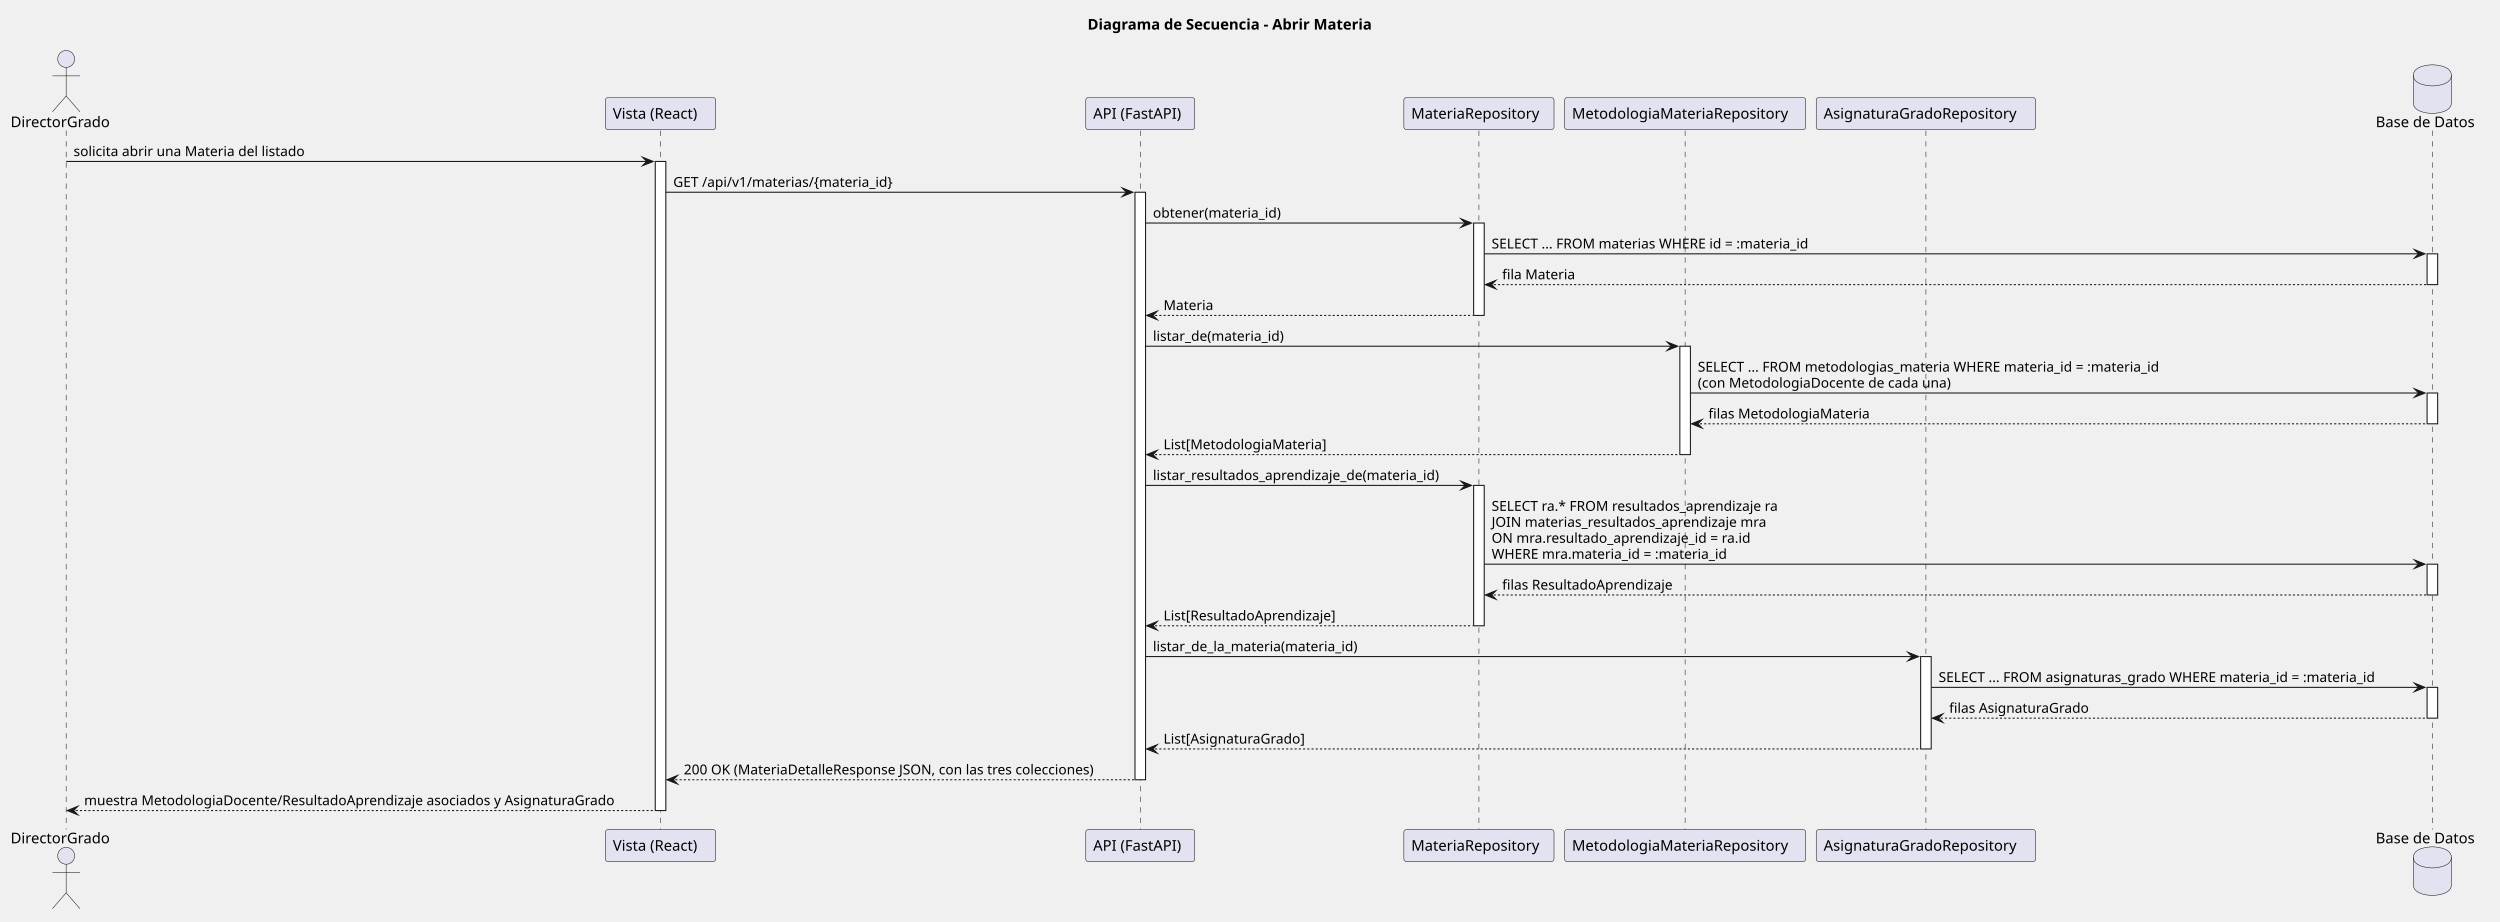
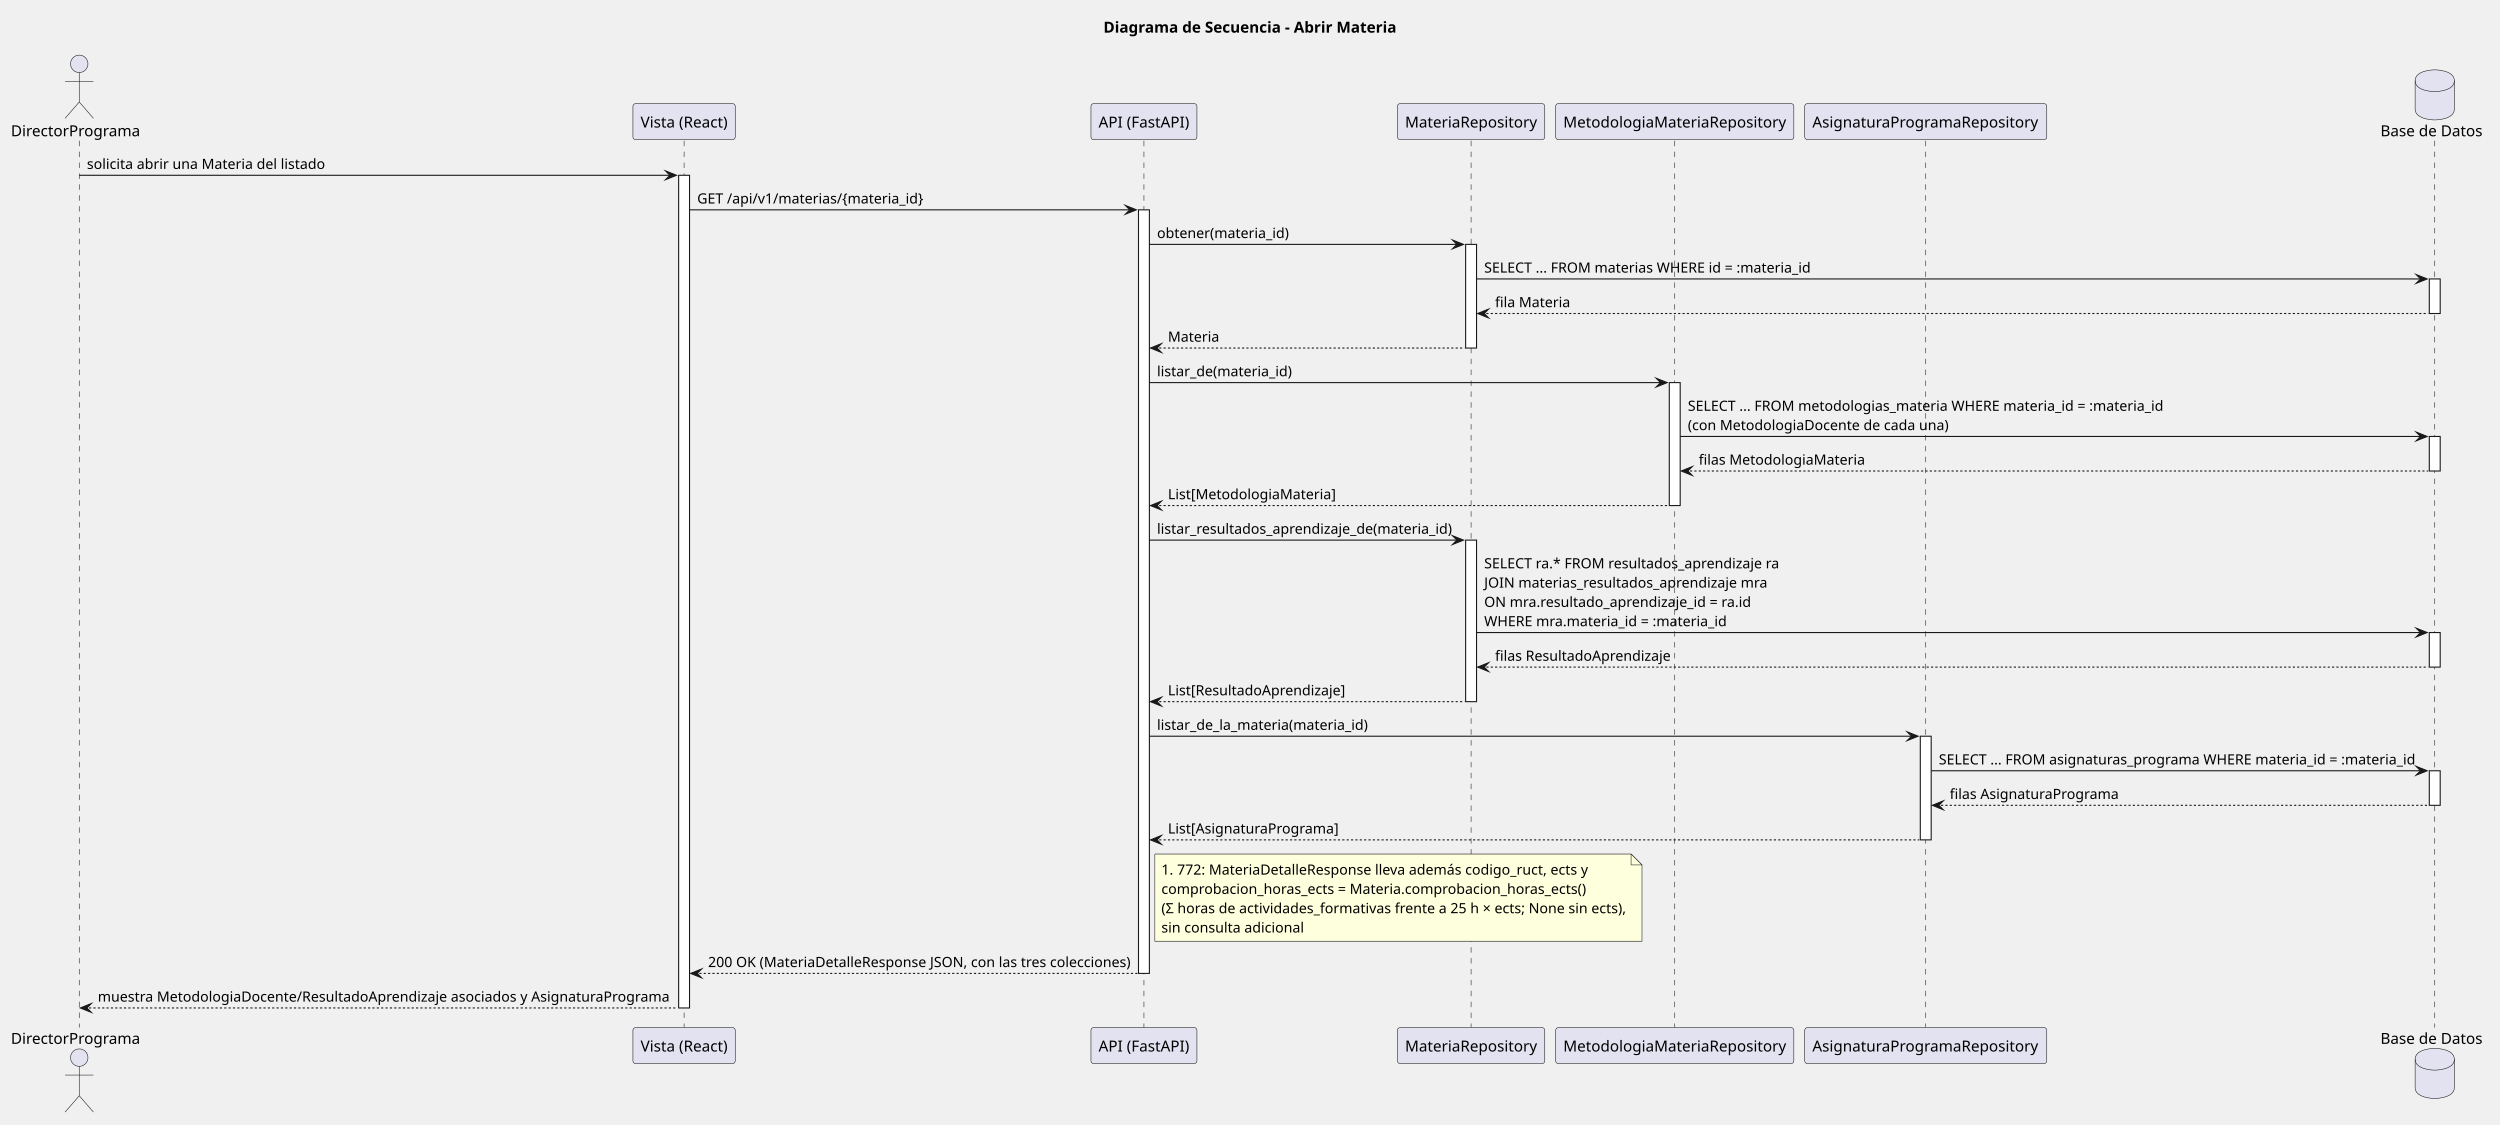
- <svg xmlns="http://www.w3.org/2000/svg" version="1.1" data-diagram-type="SEQUENCE" style="width:2365px;height:872px;background:#FFFFFF;" width="2365px" height="872px" viewBox="0 0 2365 872" zoomAndPan="magnify" preserveAspectRatio="none" contentStyleType="text/css">
+ <svg xmlns="http://www.w3.org/2000/svg" version="1.1" data-diagram-type="SEQUENCE" style="width:2294px;height:1032px;background:#FFFFFF;" width="2294px" height="1032px" viewBox="0 0 2294 1032" zoomAndPan="magnify" preserveAspectRatio="none" contentStyleType="text/css">
  <defs />
  <g font-family="sans-serif" lengthAdjust="spacing">
    <g class="title" data-source-line="1">
-       <text x="1028.809" y="27.995" fill="#000" font-size="14" textLength="306.004" font-weight="700">Diagrama de Secuencia - Abrir Materia</text>
+       <text x="1012.487" y="29.966" fill="#000" font-size="14" textLength="267.973" font-weight="700">Diagrama de Secuencia - Abrir Materia</text>
    </g>
    <g>
-       <rect x="59.091" y="123.594" width="8" height="661.188" fill="#000" fill-opacity="0" />
-       <line x1="62.591" y1="123.594" x2="62.591" y2="784.781" style="stroke:#181818;stroke-width:0.5;stroke-dasharray:5,5;" />
+       <rect x="69.224" y="129.136" width="8" height="813.768" fill="#000" fill-opacity="0" />
+       <line x1="72.724" y1="129.136" x2="72.724" y2="942.904" style="stroke:#181818;stroke-width:0.5;stroke-dasharray:5,5;" />
    </g>
    <g>
-       <rect x="621.371" y="123.594" width="8" height="661.188" fill="#000" fill-opacity="0" />
-       <line x1="624.871" y1="123.594" x2="624.871" y2="784.781" style="stroke:#181818;stroke-width:0.5;stroke-dasharray:5,5;" />
+       <rect x="624.217" y="129.136" width="8" height="813.768" fill="#000" fill-opacity="0" />
+       <line x1="627.717" y1="129.136" x2="627.717" y2="942.904" style="stroke:#181818;stroke-width:0.5;stroke-dasharray:5,5;" />
    </g>
    <g>
-       <rect x="619.871" y="152.727" width="10" height="614.055" fill="#FFF" style="stroke:#181818;stroke-width:1;" />
+       <rect x="622.717" y="160.842" width="10" height="764.062" fill="#FFF" style="stroke:#181818;stroke-width:1;" />
    </g>
    <g>
-       <rect x="1075.186" y="123.594" width="8" height="661.188" fill="#000" fill-opacity="0" />
-       <line x1="1078.686" y1="123.594" x2="1078.686" y2="784.781" style="stroke:#181818;stroke-width:0.5;stroke-dasharray:5,5;" />
+       <rect x="1046.177" y="129.136" width="8" height="813.768" fill="#000" fill-opacity="0" />
+       <line x1="1049.677" y1="129.136" x2="1049.677" y2="942.904" style="stroke:#181818;stroke-width:0.5;stroke-dasharray:5,5;" />
    </g>
    <g>
-       <rect x="1073.686" y="181.859" width="10" height="555.789" fill="#FFF" style="stroke:#181818;stroke-width:1;" />
+       <rect x="1044.677" y="192.548" width="10" height="700.65" fill="#FFF" style="stroke:#181818;stroke-width:1;" />
    </g>
    <g>
-       <rect x="1395.568" y="123.594" width="8" height="661.188" fill="#000" fill-opacity="0" />
-       <line x1="1399.068" y1="123.594" x2="1399.068" y2="784.781" style="stroke:#181818;stroke-width:0.5;stroke-dasharray:5,5;" />
+       <rect x="1346.37" y="129.136" width="8" height="813.768" fill="#000" fill-opacity="0" />
+       <line x1="1349.87" y1="129.136" x2="1349.87" y2="942.904" style="stroke:#181818;stroke-width:0.5;stroke-dasharray:5,5;" />
    </g>
    <g>
-       <rect x="1394.068" y="210.992" width="10" height="87.398" fill="#FFF" style="stroke:#181818;stroke-width:1;" />
+       <rect x="1344.87" y="224.254" width="10" height="95.118" fill="#FFF" style="stroke:#181818;stroke-width:1;" />
    </g>
    <g>
-       <rect x="1394.068" y="459.188" width="10" height="132.797" fill="#FFF" style="stroke:#181818;stroke-width:1;" />
+       <rect x="1344.87" y="495.608" width="10" height="148.236" fill="#FFF" style="stroke:#181818;stroke-width:1;" />
    </g>
    <g>
-       <rect x="1590.631" y="123.594" width="8" height="661.188" fill="#000" fill-opacity="0" />
-       <line x1="1594.131" y1="123.594" x2="1594.131" y2="784.781" style="stroke:#181818;stroke-width:0.5;stroke-dasharray:5,5;" />
+       <rect x="1533.245" y="129.136" width="8" height="813.768" fill="#000" fill-opacity="0" />
+       <line x1="1536.745" y1="129.136" x2="1536.745" y2="942.904" style="stroke:#181818;stroke-width:0.5;stroke-dasharray:5,5;" />
    </g>
    <g>
-       <rect x="1589.131" y="327.523" width="10" height="102.531" fill="#FFF" style="stroke:#181818;stroke-width:1;" />
+       <rect x="1531.745" y="351.078" width="10" height="112.824" fill="#FFF" style="stroke:#181818;stroke-width:1;" />
    </g>
    <g>
-       <rect x="1818.417" y="123.594" width="8" height="661.188" fill="#000" fill-opacity="0" />
-       <line x1="1821.917" y1="123.594" x2="1821.917" y2="784.781" style="stroke:#181818;stroke-width:0.5;stroke-dasharray:5,5;" />
+       <rect x="1763.562" y="129.136" width="8" height="813.768" fill="#000" fill-opacity="0" />
+       <line x1="1767.062" y1="129.136" x2="1767.062" y2="942.904" style="stroke:#181818;stroke-width:0.5;stroke-dasharray:5,5;" />
    </g>
    <g>
-       <rect x="1816.917" y="621.117" width="10" height="87.398" fill="#FFF" style="stroke:#181818;stroke-width:1;" />
+       <rect x="1762.062" y="675.55" width="10" height="95.118" fill="#FFF" style="stroke:#181818;stroke-width:1;" />
    </g>
    <g>
-       <rect x="2297.523" y="123.594" width="8" height="661.188" fill="#000" fill-opacity="0" />
-       <line x1="2301.023" y1="123.594" x2="2301.023" y2="784.781" style="stroke:#181818;stroke-width:0.5;stroke-dasharray:5,5;" />
+       <rect x="2230.624" y="129.136" width="8" height="813.768" fill="#000" fill-opacity="0" />
+       <line x1="2234.124" y1="129.136" x2="2234.124" y2="942.904" style="stroke:#181818;stroke-width:0.5;stroke-dasharray:5,5;" />
    </g>
    <g>
-       <rect x="2296.023" y="240.125" width="10" height="29.133" fill="#FFF" style="stroke:#181818;stroke-width:1;" />
+       <rect x="2229.124" y="255.96" width="10" height="31.706" fill="#FFF" style="stroke:#181818;stroke-width:1;" />
    </g>
    <g>
-       <rect x="2296.023" y="371.789" width="10" height="29.133" fill="#FFF" style="stroke:#181818;stroke-width:1;" />
+       <rect x="2229.124" y="400.49" width="10" height="31.706" fill="#FFF" style="stroke:#181818;stroke-width:1;" />
    </g>
    <g>
-       <rect x="2296.023" y="533.719" width="10" height="29.133" fill="#FFF" style="stroke:#181818;stroke-width:1;" />
+       <rect x="2229.124" y="580.432" width="10" height="31.706" fill="#FFF" style="stroke:#181818;stroke-width:1;" />
    </g>
    <g>
-       <rect x="2296.023" y="650.25" width="10" height="29.133" fill="#FFF" style="stroke:#181818;stroke-width:1;" />
+       <rect x="2229.124" y="707.256" width="10" height="31.706" fill="#FFF" style="stroke:#181818;stroke-width:1;" />
    </g>
-     <text x="10" y="120.292" fill="#000" font-size="14" textLength="99.183">DirectorGrado</text>
-     <ellipse cx="62.591" cy="55.797" rx="8" ry="8" fill="#E2E2F0" style="stroke:#181818;stroke-width:0.5;" />
-     <path d="M62.591,63.797 L62.591,90.797 M49.591,71.797 L75.591,71.797 M62.591,90.797 L49.591,105.797 M62.591,90.797 L75.591,105.797" style="stroke:#181818;stroke-width:0.5;" fill="none" />
-     <rect x="572.716" y="92.297" width="104.31" height="30.297" fill="#E2E2F0" style="stroke:#181818;stroke-width:0.5;" rx="2.5" ry="2.5" />
-     <text x="579.716" y="112.292" fill="#000" font-size="14" textLength="90.31">Vista (React)</text>
-     <rect x="1027.143" y="92.297" width="103.086" height="30.297" fill="#E2E2F0" style="stroke:#181818;stroke-width:0.5;" rx="2.5" ry="2.5" />
-     <text x="1034.143" y="112.292" fill="#000" font-size="14" textLength="89.086">API (FastAPI)</text>
-     <rect x="1328.04" y="92.297" width="142.058" height="30.297" fill="#E2E2F0" style="stroke:#181818;stroke-width:0.5;" rx="2.5" ry="2.5" />
-     <text x="1335.04" y="112.292" fill="#000" font-size="14" textLength="128.058">MateriaRepository</text>
-     <rect x="1480.097" y="92.297" width="228.067" height="30.297" fill="#E2E2F0" style="stroke:#181818;stroke-width:0.5;" rx="2.5" ry="2.5" />
-     <text x="1487.097" y="112.292" fill="#000" font-size="14" textLength="214.067">MetodologiaMateriaRepository</text>
-     <rect x="1718.165" y="92.297" width="207.505" height="30.297" fill="#E2E2F0" style="stroke:#181818;stroke-width:0.5;" rx="2.5" ry="2.5" />
-     <text x="1725.165" y="112.292" fill="#000" font-size="14" textLength="193.505">AsignaturaGradoRepository</text>
-     <text x="2247.423" y="120.292" fill="#000" font-size="14" textLength="101.199">Base de Datos</text>
-     <path d="M2283.023,71.297 C2283.023,61.297 2301.023,61.297 2301.023,61.297 C2301.023,61.297 2319.023,61.297 2319.023,71.297 L2319.023,97.297 C2319.023,107.297 2301.023,107.297 2301.023,107.297 C2301.023,107.297 2283.023,107.297 2283.023,97.297 L2283.023,71.297" style="stroke:#181818;stroke-width:0.5;" fill="#E2E2F0" />
-     <path d="M2283.023,71.297 C2283.023,81.297 2301.023,81.297 2301.023,81.297 C2301.023,81.297 2319.023,81.297 2319.023,71.297" style="stroke:#181818;stroke-width:0.5;" fill="none" />
-     <text x="10" y="797.776" fill="#000" font-size="14" textLength="99.183">DirectorGrado</text>
-     <ellipse cx="62.591" cy="809.578" rx="8" ry="8" fill="#E2E2F0" style="stroke:#181818;stroke-width:0.5;" />
-     <path d="M62.591,817.578 L62.591,844.578 M49.591,825.578 L75.591,825.578 M62.591,844.578 L49.591,859.578 M62.591,844.578 L75.591,859.578" style="stroke:#181818;stroke-width:0.5;" fill="none" />
-     <rect x="572.716" y="784.781" width="104.31" height="30.297" fill="#E2E2F0" style="stroke:#181818;stroke-width:0.5;" rx="2.5" ry="2.5" />
-     <text x="579.716" y="804.776" fill="#000" font-size="14" textLength="90.31">Vista (React)</text>
-     <rect x="1027.143" y="784.781" width="103.086" height="30.297" fill="#E2E2F0" style="stroke:#181818;stroke-width:0.5;" rx="2.5" ry="2.5" />
-     <text x="1034.143" y="804.776" fill="#000" font-size="14" textLength="89.086">API (FastAPI)</text>
-     <rect x="1328.04" y="784.781" width="142.058" height="30.297" fill="#E2E2F0" style="stroke:#181818;stroke-width:0.5;" rx="2.5" ry="2.5" />
-     <text x="1335.04" y="804.776" fill="#000" font-size="14" textLength="128.058">MateriaRepository</text>
-     <rect x="1480.097" y="784.781" width="228.067" height="30.297" fill="#E2E2F0" style="stroke:#181818;stroke-width:0.5;" rx="2.5" ry="2.5" />
-     <text x="1487.097" y="804.776" fill="#000" font-size="14" textLength="214.067">MetodologiaMateriaRepository</text>
-     <rect x="1718.165" y="784.781" width="207.505" height="30.297" fill="#E2E2F0" style="stroke:#181818;stroke-width:0.5;" rx="2.5" ry="2.5" />
-     <text x="1725.165" y="804.776" fill="#000" font-size="14" textLength="193.505">AsignaturaGradoRepository</text>
-     <text x="2247.423" y="797.776" fill="#000" font-size="14" textLength="101.199">Base de Datos</text>
-     <path d="M2283.023,811.078 C2283.023,801.078 2301.023,801.078 2301.023,801.078 C2301.023,801.078 2319.023,801.078 2319.023,811.078 L2319.023,837.078 C2319.023,847.078 2301.023,847.078 2301.023,847.078 C2301.023,847.078 2283.023,847.078 2283.023,837.078 L2283.023,811.078" style="stroke:#181818;stroke-width:0.5;" fill="#E2E2F0" />
-     <path d="M2283.023,811.078 C2283.023,821.078 2301.023,821.078 2301.023,821.078 C2301.023,821.078 2319.023,821.078 2319.023,811.078" style="stroke:#181818;stroke-width:0.5;" fill="none" />
-     <polygon points="607.871,148.727,617.871,152.727,607.871,156.727,611.871,152.727" fill="#181818" style="stroke:#181818;stroke-width:1;stroke-linejoin:miter;stroke-miterlimit:10;" />
-     <line x1="62.591" y1="152.727" x2="613.871" y2="152.727" style="stroke:#181818;stroke-width:1;" />
-     <text x="69.591" y="147.661" fill="#000" font-size="13" textLength="233.727">solicita abrir una Materia del listado</text>
-     <polygon points="1061.686,177.859,1071.686,181.859,1061.686,185.859,1065.686,181.859" fill="#181818" style="stroke:#181818;stroke-width:1;stroke-linejoin:miter;stroke-miterlimit:10;" />
-     <line x1="629.871" y1="181.859" x2="1067.686" y2="181.859" style="stroke:#181818;stroke-width:1;" />
-     <text x="636.871" y="176.793" fill="#000" font-size="13" textLength="226.649">GET /api/v1/materias/{materia_id}</text>
-     <polygon points="1382.068,206.992,1392.068,210.992,1382.068,214.992,1386.068,210.992" fill="#181818" style="stroke:#181818;stroke-width:1;stroke-linejoin:miter;stroke-miterlimit:10;" />
-     <line x1="1083.686" y1="210.992" x2="1388.068" y2="210.992" style="stroke:#181818;stroke-width:1;" />
-     <text x="1090.686" y="205.926" fill="#000" font-size="13" textLength="130.038">obtener(materia_id)</text>
-     <polygon points="2284.023,236.125,2294.023,240.125,2284.023,244.125,2288.023,240.125" fill="#181818" style="stroke:#181818;stroke-width:1;stroke-linejoin:miter;stroke-miterlimit:10;" />
-     <line x1="1404.068" y1="240.125" x2="2290.023" y2="240.125" style="stroke:#181818;stroke-width:1;" />
-     <text x="1411.068" y="235.059" fill="#000" font-size="13" textLength="329.881">SELECT ... FROM materias WHERE id = :materia_id</text>
-     <polygon points="1415.068,265.258,1405.068,269.258,1415.068,273.258,1411.068,269.258" fill="#181818" style="stroke:#181818;stroke-width:1;stroke-linejoin:miter;stroke-miterlimit:10;" />
-     <line x1="1409.068" y1="269.258" x2="2295.023" y2="269.258" style="stroke:#181818;stroke-width:1;stroke-dasharray:2,2;" />
-     <text x="1421.068" y="264.192" fill="#000" font-size="13" textLength="73.1">fila Materia</text>
-     <polygon points="1094.686,294.391,1084.686,298.391,1094.686,302.391,1090.686,298.391" fill="#181818" style="stroke:#181818;stroke-width:1;stroke-linejoin:miter;stroke-miterlimit:10;" />
-     <line x1="1088.686" y1="298.391" x2="1393.068" y2="298.391" style="stroke:#181818;stroke-width:1;stroke-dasharray:2,2;" />
-     <text x="1100.686" y="293.325" fill="#000" font-size="13" textLength="49.201">Materia</text>
-     <polygon points="1577.131,323.523,1587.131,327.523,1577.131,331.523,1581.131,327.523" fill="#181818" style="stroke:#181818;stroke-width:1;stroke-linejoin:miter;stroke-miterlimit:10;" />
-     <line x1="1083.686" y1="327.523" x2="1583.131" y2="327.523" style="stroke:#181818;stroke-width:1;" />
-     <text x="1090.686" y="322.458" fill="#000" font-size="13" textLength="134.31">listar_de(materia_id)</text>
-     <polygon points="2284.023,367.789,2294.023,371.789,2284.023,375.789,2288.023,371.789" fill="#181818" style="stroke:#181818;stroke-width:1;stroke-linejoin:miter;stroke-miterlimit:10;" />
-     <line x1="1599.131" y1="371.789" x2="2290.023" y2="371.789" style="stroke:#181818;stroke-width:1;" />
-     <text x="1606.131" y="351.59" fill="#000" font-size="13" textLength="474.843">SELECT ... FROM metodologias_materia WHERE materia_id = :materia_id</text>
-     <text x="1606.131" y="366.723" fill="#000" font-size="13" textLength="256.35">(con MetodologiaDocente de cada una)</text>
-     <polygon points="1610.131,396.922,1600.131,400.922,1610.131,404.922,1606.131,400.922" fill="#181818" style="stroke:#181818;stroke-width:1;stroke-linejoin:miter;stroke-miterlimit:10;" />
-     <line x1="1604.131" y1="400.922" x2="2295.023" y2="400.922" style="stroke:#181818;stroke-width:1;stroke-dasharray:2,2;" />
-     <text x="1616.131" y="395.856" fill="#000" font-size="13" textLength="159.739">filas MetodologiaMateria</text>
-     <polygon points="1094.686,426.055,1084.686,430.055,1094.686,434.055,1090.686,430.055" fill="#181818" style="stroke:#181818;stroke-width:1;stroke-linejoin:miter;stroke-miterlimit:10;" />
-     <line x1="1088.686" y1="430.055" x2="1588.131" y2="430.055" style="stroke:#181818;stroke-width:1;stroke-dasharray:2,2;" />
-     <text x="1100.686" y="424.989" fill="#000" font-size="13" textLength="161.935">List[MetodologiaMateria]</text>
-     <polygon points="1382.068,455.188,1392.068,459.188,1382.068,463.188,1386.068,459.188" fill="#181818" style="stroke:#181818;stroke-width:1;stroke-linejoin:miter;stroke-miterlimit:10;" />
-     <line x1="1083.686" y1="459.188" x2="1388.068" y2="459.188" style="stroke:#181818;stroke-width:1;" />
-     <text x="1090.686" y="454.122" fill="#000" font-size="13" textLength="291.383">listar_resultados_aprendizaje_de(materia_id)</text>
-     <polygon points="2284.023,529.719,2294.023,533.719,2284.023,537.719,2288.023,533.719" fill="#181818" style="stroke:#181818;stroke-width:1;stroke-linejoin:miter;stroke-miterlimit:10;" />
-     <line x1="1404.068" y1="533.719" x2="2290.023" y2="533.719" style="stroke:#181818;stroke-width:1;" />
-     <text x="1411.068" y="483.254" fill="#000" font-size="13" textLength="291.256">SELECT ra.* FROM resultados_aprendizaje ra</text>
-     <text x="1411.068" y="498.387" fill="#000" font-size="13" textLength="276.358">JOIN materias_resultados_aprendizaje mra</text>
-     <text x="1411.068" y="513.52" fill="#000" font-size="13" textLength="264.824">ON mra.resultado_aprendizaje_id = ra.id</text>
-     <text x="1411.068" y="528.653" fill="#000" font-size="13" textLength="243.89">WHERE mra.materia_id = :materia_id</text>
-     <polygon points="1415.068,558.852,1405.068,562.852,1415.068,566.852,1411.068,562.852" fill="#181818" style="stroke:#181818;stroke-width:1;stroke-linejoin:miter;stroke-miterlimit:10;" />
-     <line x1="1409.068" y1="562.852" x2="2295.023" y2="562.852" style="stroke:#181818;stroke-width:1;stroke-dasharray:2,2;" />
-     <text x="1421.068" y="557.786" fill="#000" font-size="13" textLength="172.586">filas ResultadoAprendizaje</text>
-     <polygon points="1094.686,587.984,1084.686,591.984,1094.686,595.984,1090.686,591.984" fill="#181818" style="stroke:#181818;stroke-width:1;stroke-linejoin:miter;stroke-miterlimit:10;" />
-     <line x1="1088.686" y1="591.984" x2="1393.068" y2="591.984" style="stroke:#181818;stroke-width:1;stroke-dasharray:2,2;" />
-     <text x="1100.686" y="586.918" fill="#000" font-size="13" textLength="174.783">List[ResultadoAprendizaje]</text>
-     <polygon points="1804.917,617.117,1814.917,621.117,1804.917,625.117,1808.917,621.117" fill="#181818" style="stroke:#181818;stroke-width:1;stroke-linejoin:miter;stroke-miterlimit:10;" />
-     <line x1="1083.686" y1="621.117" x2="1810.917" y2="621.117" style="stroke:#181818;stroke-width:1;" />
-     <text x="1090.686" y="616.051" fill="#000" font-size="13" textLength="209.536">listar_de_la_materia(materia_id)</text>
-     <polygon points="2284.023,646.25,2294.023,650.25,2284.023,654.25,2288.023,650.25" fill="#181818" style="stroke:#181818;stroke-width:1;stroke-linejoin:miter;stroke-miterlimit:10;" />
-     <line x1="1826.917" y1="650.25" x2="2290.023" y2="650.25" style="stroke:#181818;stroke-width:1;" />
-     <text x="1833.917" y="645.184" fill="#000" font-size="13" textLength="450.106">SELECT ... FROM asignaturas_grado WHERE materia_id = :materia_id</text>
-     <polygon points="1837.917,675.383,1827.917,679.383,1837.917,683.383,1833.917,679.383" fill="#181818" style="stroke:#181818;stroke-width:1;stroke-linejoin:miter;stroke-miterlimit:10;" />
-     <line x1="1831.917" y1="679.383" x2="2295.023" y2="679.383" style="stroke:#181818;stroke-width:1;stroke-dasharray:2,2;" />
-     <text x="1843.917" y="674.317" fill="#000" font-size="13" textLength="140.645">filas AsignaturaGrado</text>
-     <polygon points="1094.686,704.516,1084.686,708.516,1094.686,712.516,1090.686,708.516" fill="#181818" style="stroke:#181818;stroke-width:1;stroke-linejoin:miter;stroke-miterlimit:10;" />
-     <line x1="1088.686" y1="708.516" x2="1815.917" y2="708.516" style="stroke:#181818;stroke-width:1;stroke-dasharray:2,2;" />
-     <text x="1100.686" y="703.45" fill="#000" font-size="13" textLength="142.841">List[AsignaturaGrado]</text>
-     <polygon points="640.871,733.648,630.871,737.648,640.871,741.648,636.871,737.648" fill="#181818" style="stroke:#181818;stroke-width:1;stroke-linejoin:miter;stroke-miterlimit:10;" />
-     <line x1="634.871" y1="737.648" x2="1072.686" y2="737.648" style="stroke:#181818;stroke-width:1;stroke-dasharray:2,2;" />
-     <text x="646.871" y="732.583" fill="#000" font-size="13" textLength="419.815">200 OK (MateriaDetalleResponse JSON, con las tres colecciones)</text>
-     <polygon points="73.591,762.781,63.591,766.781,73.591,770.781,69.591,766.781" fill="#181818" style="stroke:#181818;stroke-width:1;stroke-linejoin:miter;stroke-miterlimit:10;" />
-     <line x1="67.591" y1="766.781" x2="618.871" y2="766.781" style="stroke:#181818;stroke-width:1;stroke-dasharray:2,2;" />
-     <text x="79.591" y="761.715" fill="#000" font-size="13" textLength="533.279">muestra MetodologiaDocente/ResultadoAprendizaje asociados y AsignaturaGrado</text>
+     <text x="10" y="125.034" fill="#000" font-size="14" textLength="119.448">DirectorPrograma</text>
+     <ellipse cx="72.724" cy="58.568" rx="8" ry="8" fill="#E2E2F0" style="stroke:#181818;stroke-width:0.5;" />
+     <path d="M72.724,66.568 L72.724,93.568 M59.724,74.568 L85.724,74.568 M72.724,93.568 L59.724,108.568 M72.724,93.568 L85.724,108.568" style="stroke:#181818;stroke-width:0.5;" fill="none" />
+     <rect x="580.768" y="95.068" width="93.898" height="33.068" fill="#E2E2F0" style="stroke:#181818;stroke-width:0.5;" rx="2.5" ry="2.5" />
+     <text x="587.768" y="117.034" fill="#000" font-size="14" textLength="79.898">Vista (React)</text>
+     <rect x="1001.055" y="95.068" width="97.244" height="33.068" fill="#E2E2F0" style="stroke:#181818;stroke-width:0.5;" rx="2.5" ry="2.5" />
+     <text x="1008.055" y="117.034" fill="#000" font-size="14" textLength="83.244">API (FastAPI)</text>
+     <rect x="1282.271" y="95.068" width="135.198" height="33.068" fill="#E2E2F0" style="stroke:#181818;stroke-width:0.5;" rx="2.5" ry="2.5" />
+     <text x="1289.271" y="117.034" fill="#000" font-size="14" textLength="121.198">MateriaRepository</text>
+     <rect x="1427.469" y="95.068" width="218.553" height="33.068" fill="#E2E2F0" style="stroke:#181818;stroke-width:0.5;" rx="2.5" ry="2.5" />
+     <text x="1434.469" y="117.034" fill="#000" font-size="14" textLength="204.553">MetodologiaMateriaRepository</text>
+     <rect x="1656.022" y="95.068" width="222.081" height="33.068" fill="#E2E2F0" style="stroke:#181818;stroke-width:0.5;" rx="2.5" ry="2.5" />
+     <text x="1663.022" y="117.034" fill="#000" font-size="14" textLength="208.081">AsignaturaProgramaRepository</text>
+     <text x="2184.301" y="125.034" fill="#000" font-size="14" textLength="93.646">Base de Datos</text>
+     <path d="M2216.124,74.068 C2216.124,64.068 2234.124,64.068 2234.124,64.068 C2234.124,64.068 2252.124,64.068 2252.124,74.068 L2252.124,100.068 C2252.124,110.068 2234.124,110.068 2234.124,110.068 C2234.124,110.068 2216.124,110.068 2216.124,100.068 L2216.124,74.068" style="stroke:#181818;stroke-width:0.5;" fill="#E2E2F0" />
+     <path d="M2216.124,74.068 C2216.124,84.068 2234.124,84.068 2234.124,84.068 C2234.124,84.068 2252.124,84.068 2252.124,74.068" style="stroke:#181818;stroke-width:0.5;" fill="none" />
+     <text x="10" y="957.87" fill="#000" font-size="14" textLength="119.448">DirectorPrograma</text>
+     <ellipse cx="72.724" cy="970.472" rx="8" ry="8" fill="#E2E2F0" style="stroke:#181818;stroke-width:0.5;" />
+     <path d="M72.724,978.472 L72.724,1005.472 M59.724,986.472 L85.724,986.472 M72.724,1005.472 L59.724,1020.472 M72.724,1005.472 L85.724,1020.472" style="stroke:#181818;stroke-width:0.5;" fill="none" />
+     <rect x="580.768" y="942.904" width="93.898" height="33.068" fill="#E2E2F0" style="stroke:#181818;stroke-width:0.5;" rx="2.5" ry="2.5" />
+     <text x="587.768" y="964.87" fill="#000" font-size="14" textLength="79.898">Vista (React)</text>
+     <rect x="1001.055" y="942.904" width="97.244" height="33.068" fill="#E2E2F0" style="stroke:#181818;stroke-width:0.5;" rx="2.5" ry="2.5" />
+     <text x="1008.055" y="964.87" fill="#000" font-size="14" textLength="83.244">API (FastAPI)</text>
+     <rect x="1282.271" y="942.904" width="135.198" height="33.068" fill="#E2E2F0" style="stroke:#181818;stroke-width:0.5;" rx="2.5" ry="2.5" />
+     <text x="1289.271" y="964.87" fill="#000" font-size="14" textLength="121.198">MateriaRepository</text>
+     <rect x="1427.469" y="942.904" width="218.553" height="33.068" fill="#E2E2F0" style="stroke:#181818;stroke-width:0.5;" rx="2.5" ry="2.5" />
+     <text x="1434.469" y="964.87" fill="#000" font-size="14" textLength="204.553">MetodologiaMateriaRepository</text>
+     <rect x="1656.022" y="942.904" width="222.081" height="33.068" fill="#E2E2F0" style="stroke:#181818;stroke-width:0.5;" rx="2.5" ry="2.5" />
+     <text x="1663.022" y="964.87" fill="#000" font-size="14" textLength="208.081">AsignaturaProgramaRepository</text>
+     <text x="2184.301" y="957.87" fill="#000" font-size="14" textLength="93.646">Base de Datos</text>
+     <path d="M2216.124,971.972 C2216.124,961.972 2234.124,961.972 2234.124,961.972 C2234.124,961.972 2252.124,961.972 2252.124,971.972 L2252.124,997.972 C2252.124,1007.972 2234.124,1007.972 2234.124,1007.972 C2234.124,1007.972 2216.124,1007.972 2216.124,997.972 L2216.124,971.972" style="stroke:#181818;stroke-width:0.5;" fill="#E2E2F0" />
+     <path d="M2216.124,971.972 C2216.124,981.972 2234.124,981.972 2234.124,981.972 C2234.124,981.972 2252.124,981.972 2252.124,971.972" style="stroke:#181818;stroke-width:0.5;" fill="none" />
+     <polygon points="610.717,156.842,620.717,160.842,610.717,164.842,614.717,160.842" fill="#181818" style="stroke:#181818;stroke-width:1;stroke-linejoin:miter;stroke-miterlimit:10;" />
+     <line x1="72.724" y1="160.842" x2="616.717" y2="160.842" style="stroke:#181818;stroke-width:1;" />
+     <text x="79.724" y="155.033" fill="#000" font-size="13" textLength="218.608">solicita abrir una Materia del listado</text>
+     <polygon points="1032.677,188.548,1042.677,192.548,1032.677,196.548,1036.677,192.548" fill="#181818" style="stroke:#181818;stroke-width:1;stroke-linejoin:miter;stroke-miterlimit:10;" />
+     <line x1="632.717" y1="192.548" x2="1038.677" y2="192.548" style="stroke:#181818;stroke-width:1;" />
+     <text x="639.717" y="186.739" fill="#000" font-size="13" textLength="207.532">GET /api/v1/materias/{materia_id}</text>
+     <polygon points="1332.87,220.254,1342.87,224.254,1332.87,228.254,1336.87,224.254" fill="#181818" style="stroke:#181818;stroke-width:1;stroke-linejoin:miter;stroke-miterlimit:10;" />
+     <line x1="1054.677" y1="224.254" x2="1338.87" y2="224.254" style="stroke:#181818;stroke-width:1;" />
+     <text x="1061.677" y="218.445" fill="#000" font-size="13" textLength="121.03">obtener(materia_id)</text>
+     <polygon points="2217.124,251.96,2227.124,255.96,2217.124,259.96,2221.124,255.96" fill="#181818" style="stroke:#181818;stroke-width:1;stroke-linejoin:miter;stroke-miterlimit:10;" />
+     <line x1="1354.87" y1="255.96" x2="2223.124" y2="255.96" style="stroke:#181818;stroke-width:1;" />
+     <text x="1361.87" y="250.151" fill="#000" font-size="13" textLength="299.598">SELECT ... FROM materias WHERE id = :materia_id</text>
+     <polygon points="1365.87,283.666,1355.87,287.666,1365.87,291.666,1361.87,287.666" fill="#181818" style="stroke:#181818;stroke-width:1;stroke-linejoin:miter;stroke-miterlimit:10;" />
+     <line x1="1359.87" y1="287.666" x2="2228.124" y2="287.666" style="stroke:#181818;stroke-width:1;stroke-dasharray:2,2;" />
+     <text x="1371.87" y="281.857" fill="#000" font-size="13" textLength="68.978">fila Materia</text>
+     <polygon points="1065.677,315.372,1055.677,319.372,1065.677,323.372,1061.677,319.372" fill="#181818" style="stroke:#181818;stroke-width:1;stroke-linejoin:miter;stroke-miterlimit:10;" />
+     <line x1="1059.677" y1="319.372" x2="1343.87" y2="319.372" style="stroke:#181818;stroke-width:1;stroke-dasharray:2,2;" />
+     <text x="1071.677" y="313.563" fill="#000" font-size="13" textLength="47.125">Materia</text>
+     <polygon points="1519.745,347.078,1529.745,351.078,1519.745,355.078,1523.745,351.078" fill="#181818" style="stroke:#181818;stroke-width:1;stroke-linejoin:miter;stroke-miterlimit:10;" />
+     <line x1="1054.677" y1="351.078" x2="1525.745" y2="351.078" style="stroke:#181818;stroke-width:1;" />
+     <text x="1061.677" y="345.269" fill="#000" font-size="13" textLength="123.799">listar_de(materia_id)</text>
+     <polygon points="2217.124,396.49,2227.124,400.49,2217.124,404.49,2221.124,400.49" fill="#181818" style="stroke:#181818;stroke-width:1;stroke-linejoin:miter;stroke-miterlimit:10;" />
+     <line x1="1541.745" y1="400.49" x2="2223.124" y2="400.49" style="stroke:#181818;stroke-width:1;" />
+     <text x="1548.745" y="376.975" fill="#000" font-size="13" textLength="436.397">SELECT ... FROM metodologias_materia WHERE materia_id = :materia_id</text>
+     <text x="1548.745" y="394.681" fill="#000" font-size="13" textLength="239.356">(con MetodologiaDocente de cada una)</text>
+     <polygon points="1552.745,428.196,1542.745,432.196,1552.745,436.196,1548.745,432.196" fill="#181818" style="stroke:#181818;stroke-width:1;stroke-linejoin:miter;stroke-miterlimit:10;" />
+     <line x1="1546.745" y1="432.196" x2="2228.124" y2="432.196" style="stroke:#181818;stroke-width:1;stroke-dasharray:2,2;" />
+     <text x="1558.745" y="426.387" fill="#000" font-size="13" textLength="152.607">filas MetodologiaMateria</text>
+     <polygon points="1065.677,459.902,1055.677,463.902,1065.677,467.902,1061.677,463.902" fill="#181818" style="stroke:#181818;stroke-width:1;stroke-linejoin:miter;stroke-miterlimit:10;" />
+     <line x1="1059.677" y1="463.902" x2="1530.745" y2="463.902" style="stroke:#181818;stroke-width:1;stroke-dasharray:2,2;" />
+     <text x="1071.677" y="458.093" fill="#000" font-size="13" textLength="154.167">List[MetodologiaMateria]</text>
+     <polygon points="1332.87,491.608,1342.87,495.608,1332.87,499.608,1336.87,495.608" fill="#181818" style="stroke:#181818;stroke-width:1;stroke-linejoin:miter;stroke-miterlimit:10;" />
+     <line x1="1054.677" y1="495.608" x2="1338.87" y2="495.608" style="stroke:#181818;stroke-width:1;" />
+     <text x="1061.677" y="489.799" fill="#000" font-size="13" textLength="271.193">listar_resultados_aprendizaje_de(materia_id)</text>
+     <polygon points="2217.124,576.432,2227.124,580.432,2217.124,584.432,2221.124,580.432" fill="#181818" style="stroke:#181818;stroke-width:1;stroke-linejoin:miter;stroke-miterlimit:10;" />
+     <line x1="1354.87" y1="580.432" x2="2223.124" y2="580.432" style="stroke:#181818;stroke-width:1;" />
+     <text x="1361.87" y="521.505" fill="#000" font-size="13" textLength="271.739">SELECT ra.* FROM resultados_aprendizaje ra</text>
+     <text x="1361.87" y="539.211" fill="#000" font-size="13" textLength="260.676">JOIN materias_resultados_aprendizaje mra</text>
+     <text x="1361.87" y="556.917" fill="#000" font-size="13" textLength="245.921">ON mra.resultado_aprendizaje_id = ra.id</text>
+     <text x="1361.87" y="574.623" fill="#000" font-size="13" textLength="222.846">WHERE mra.materia_id = :materia_id</text>
+     <polygon points="1365.87,608.138,1355.87,612.138,1365.87,616.138,1361.87,612.138" fill="#181818" style="stroke:#181818;stroke-width:1;stroke-linejoin:miter;stroke-miterlimit:10;" />
+     <line x1="1359.87" y1="612.138" x2="2228.124" y2="612.138" style="stroke:#181818;stroke-width:1;stroke-dasharray:2,2;" />
+     <text x="1371.87" y="606.329" fill="#000" font-size="13" textLength="161.434">filas ResultadoAprendizaje</text>
+     <polygon points="1065.677,639.844,1055.677,643.844,1065.677,647.844,1061.677,643.844" fill="#181818" style="stroke:#181818;stroke-width:1;stroke-linejoin:miter;stroke-miterlimit:10;" />
+     <line x1="1059.677" y1="643.844" x2="1343.87" y2="643.844" style="stroke:#181818;stroke-width:1;stroke-dasharray:2,2;" />
+     <text x="1071.677" y="638.035" fill="#000" font-size="13" textLength="162.994">List[ResultadoAprendizaje]</text>
+     <polygon points="1750.062,671.55,1760.062,675.55,1750.062,679.55,1754.062,675.55" fill="#181818" style="stroke:#181818;stroke-width:1;stroke-linejoin:miter;stroke-miterlimit:10;" />
+     <line x1="1054.677" y1="675.55" x2="1756.062" y2="675.55" style="stroke:#181818;stroke-width:1;" />
+     <text x="1061.677" y="669.741" fill="#000" font-size="13" textLength="193.479">listar_de_la_materia(materia_id)</text>
+     <polygon points="2217.124,703.256,2227.124,707.256,2217.124,711.256,2221.124,707.256" fill="#181818" style="stroke:#181818;stroke-width:1;stroke-linejoin:miter;stroke-miterlimit:10;" />
+     <line x1="1772.062" y1="707.256" x2="2223.124" y2="707.256" style="stroke:#181818;stroke-width:1;" />
+     <text x="1779.062" y="701.447" fill="#000" font-size="13" textLength="438.061">SELECT ... FROM asignaturas_programa WHERE materia_id = :materia_id</text>
+     <polygon points="1783.062,734.962,1773.062,738.962,1783.062,742.962,1779.062,738.962" fill="#181818" style="stroke:#181818;stroke-width:1;stroke-linejoin:miter;stroke-miterlimit:10;" />
+     <line x1="1777.062" y1="738.962" x2="2228.124" y2="738.962" style="stroke:#181818;stroke-width:1;stroke-dasharray:2,2;" />
+     <text x="1789.062" y="733.153" fill="#000" font-size="13" textLength="155.883">filas AsignaturaPrograma</text>
+     <polygon points="1065.677,766.668,1055.677,770.668,1065.677,774.668,1061.677,770.668" fill="#181818" style="stroke:#181818;stroke-width:1;stroke-linejoin:miter;stroke-miterlimit:10;" />
+     <line x1="1059.677" y1="770.668" x2="1761.062" y2="770.668" style="stroke:#181818;stroke-width:1;stroke-dasharray:2,2;" />
+     <text x="1071.677" y="764.859" fill="#000" font-size="13" textLength="157.443">List[AsignaturaPrograma]</text>
+     <path d="M1059.677,783.668 L1059.677,863.668 L1506.677,863.668 L1506.677,793.668 L1496.677,783.668 L1059.677,783.668" style="stroke:#181818;stroke-width:0.5;" fill="#FEFFDD" />
+     <path d="M1496.677,783.668 L1496.677,793.668 L1506.677,793.668 L1496.677,783.668" style="stroke:#181818;stroke-width:0.5;" fill="#FEFFDD" />
+     <text x="1065.677" y="802.565" fill="#000" font-size="13" textLength="10.92">1.</text>
+     <text x="1080.081" y="802.565" fill="#000" font-size="13" textLength="377.403">772: MateriaDetalleResponse lleva además codigo_ruct, ects y</text>
+     <text x="1065.677" y="820.271" fill="#000" font-size="13" textLength="390.793">comprobacion_horas_ects = Materia.comprobacion_horas_ects()</text>
+     <text x="1065.677" y="837.977" fill="#000" font-size="13" textLength="426.933">(Σ horas de actividades_formativas frente a 25 h × ects; None sin ects),</text>
+     <text x="1065.677" y="855.683" fill="#000" font-size="13" textLength="130.897">sin consulta adicional</text>
+     <polygon points="643.717,889.198,633.717,893.198,643.717,897.198,639.717,893.198" fill="#181818" style="stroke:#181818;stroke-width:1;stroke-linejoin:miter;stroke-miterlimit:10;" />
+     <line x1="637.717" y1="893.198" x2="1043.677" y2="893.198" style="stroke:#181818;stroke-width:1;stroke-dasharray:2,2;" />
+     <text x="649.717" y="887.389" fill="#000" font-size="13" textLength="387.959">200 OK (MateriaDetalleResponse JSON, con las tres colecciones)</text>
+     <polygon points="83.724,920.904,73.724,924.904,83.724,928.904,79.724,924.904" fill="#181818" style="stroke:#181818;stroke-width:1;stroke-linejoin:miter;stroke-miterlimit:10;" />
+     <line x1="77.724" y1="924.904" x2="621.717" y2="924.904" style="stroke:#181818;stroke-width:1;stroke-dasharray:2,2;" />
+     <text x="89.724" y="919.095" fill="#000" font-size="13" textLength="525.993">muestra MetodologiaDocente/ResultadoAprendizaje asociados y AsignaturaPrograma</text>
  </g>
</svg>
